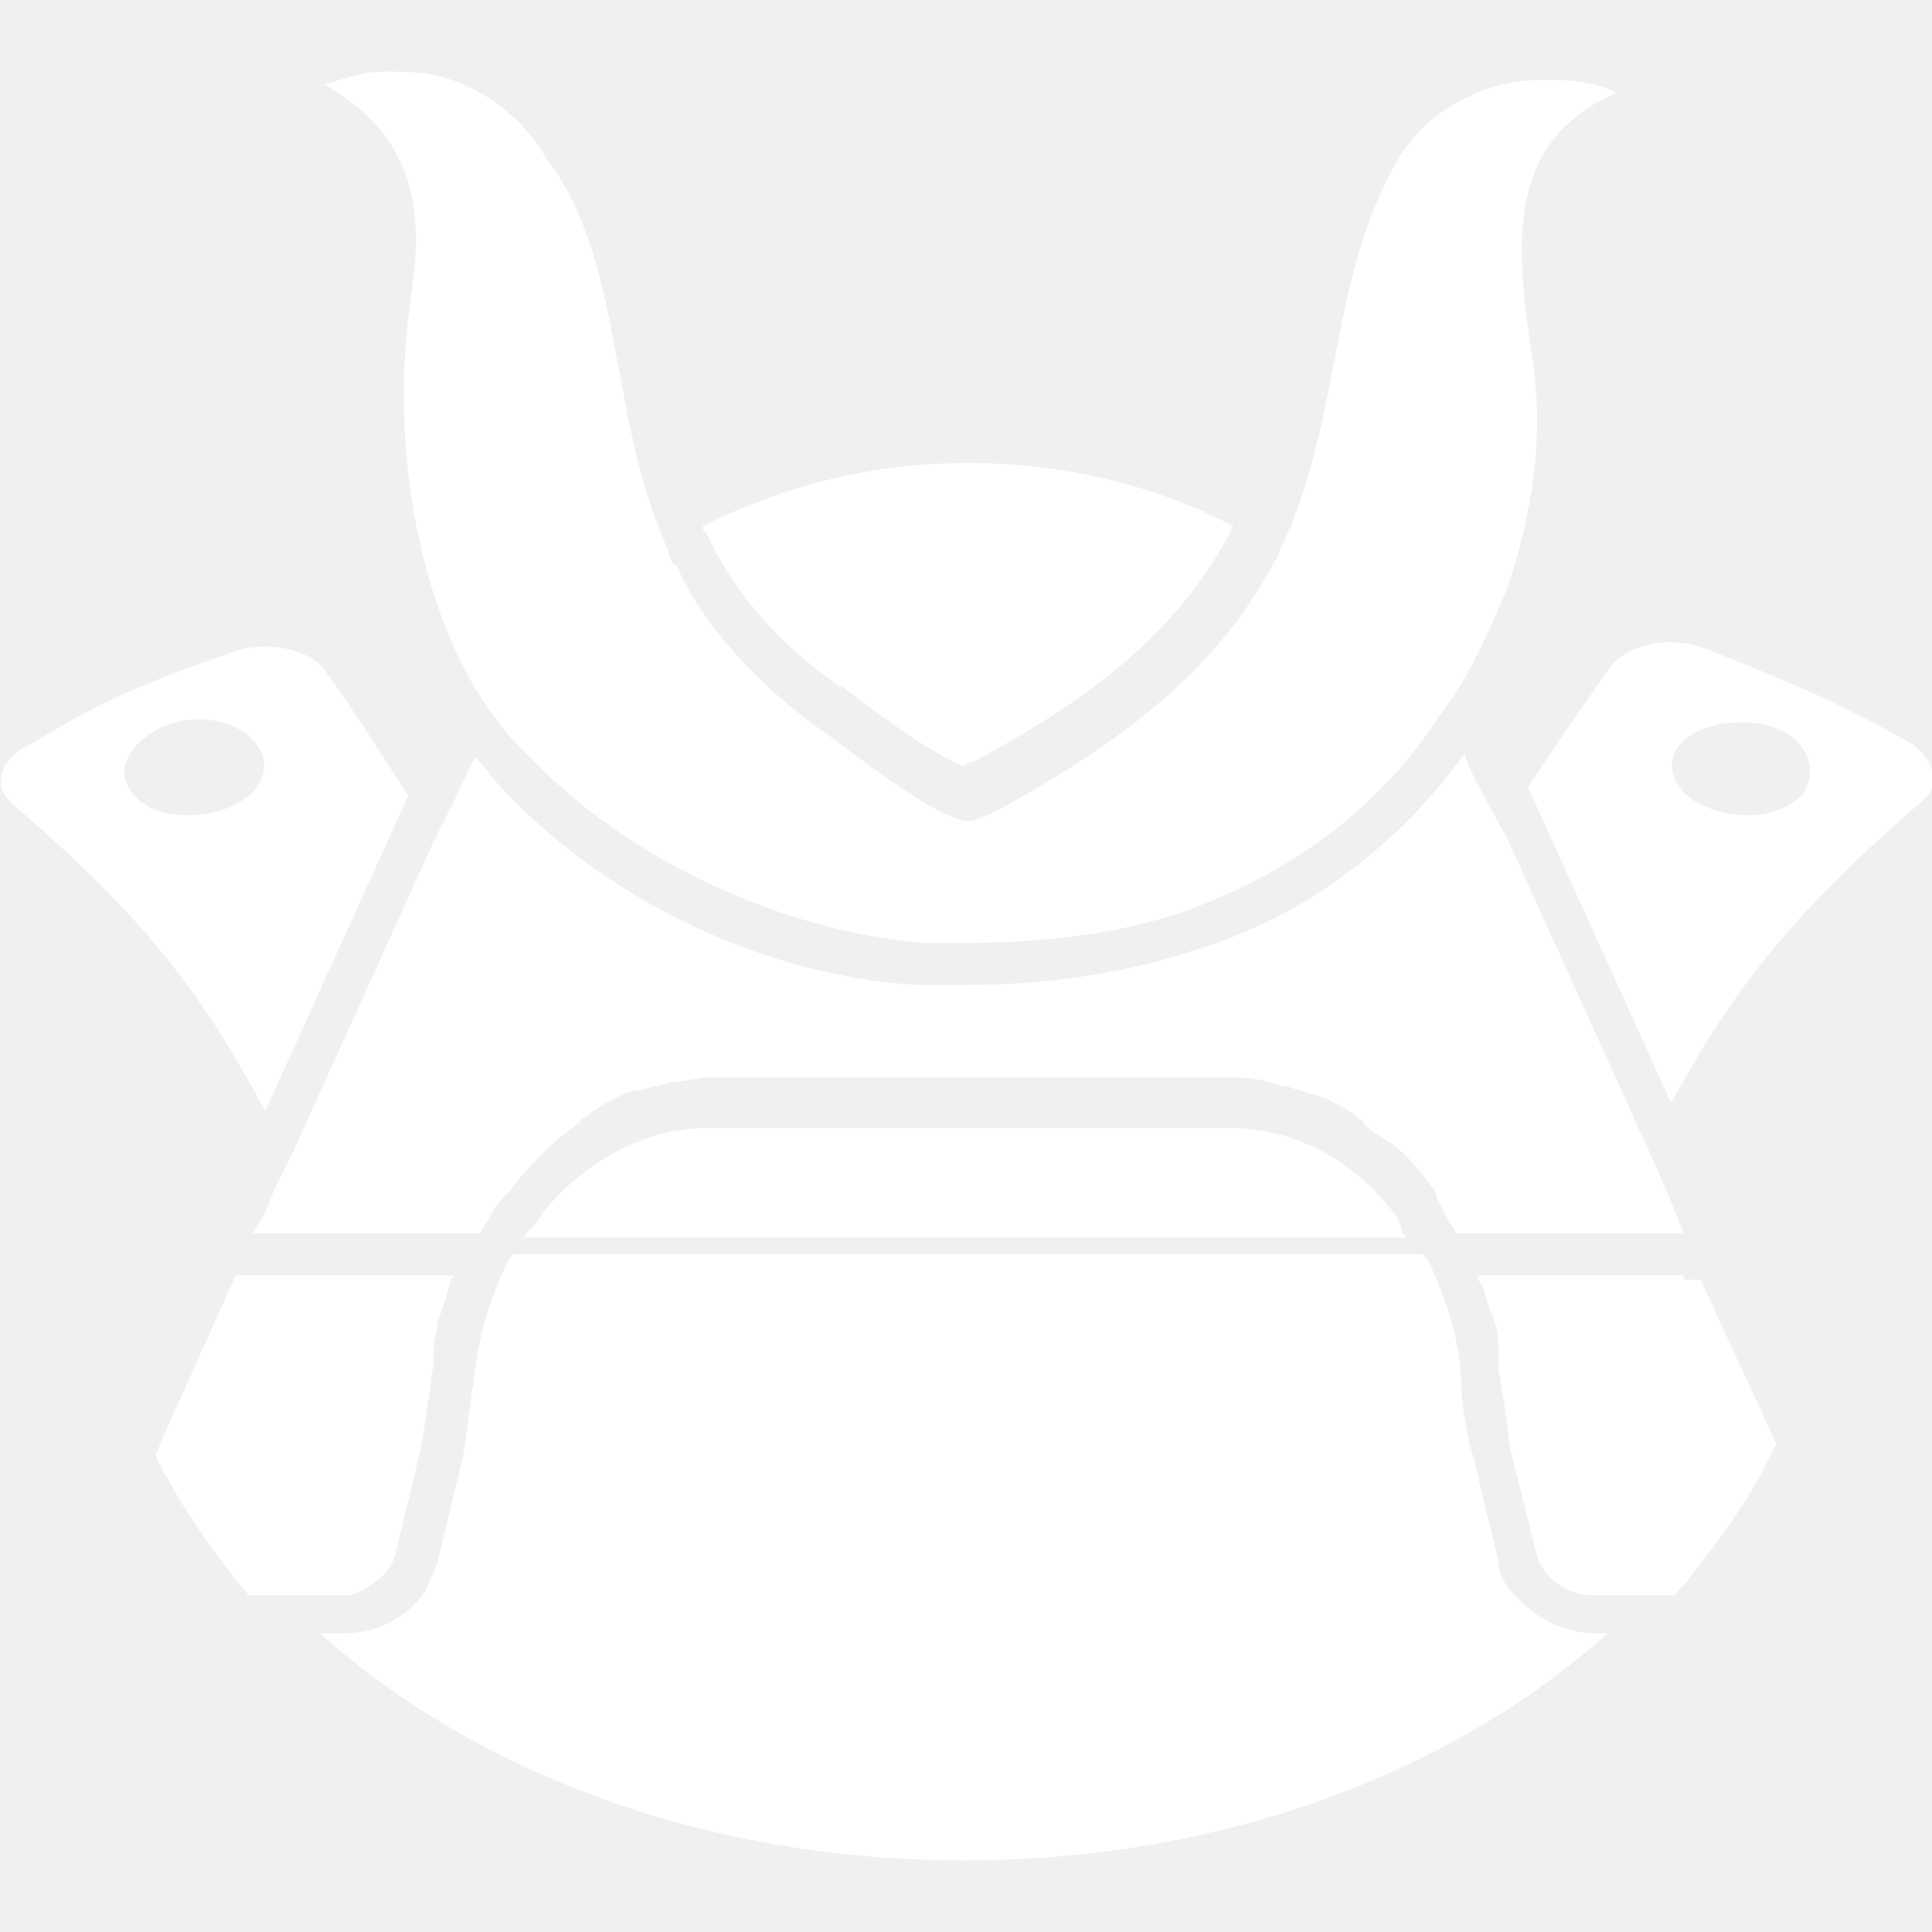
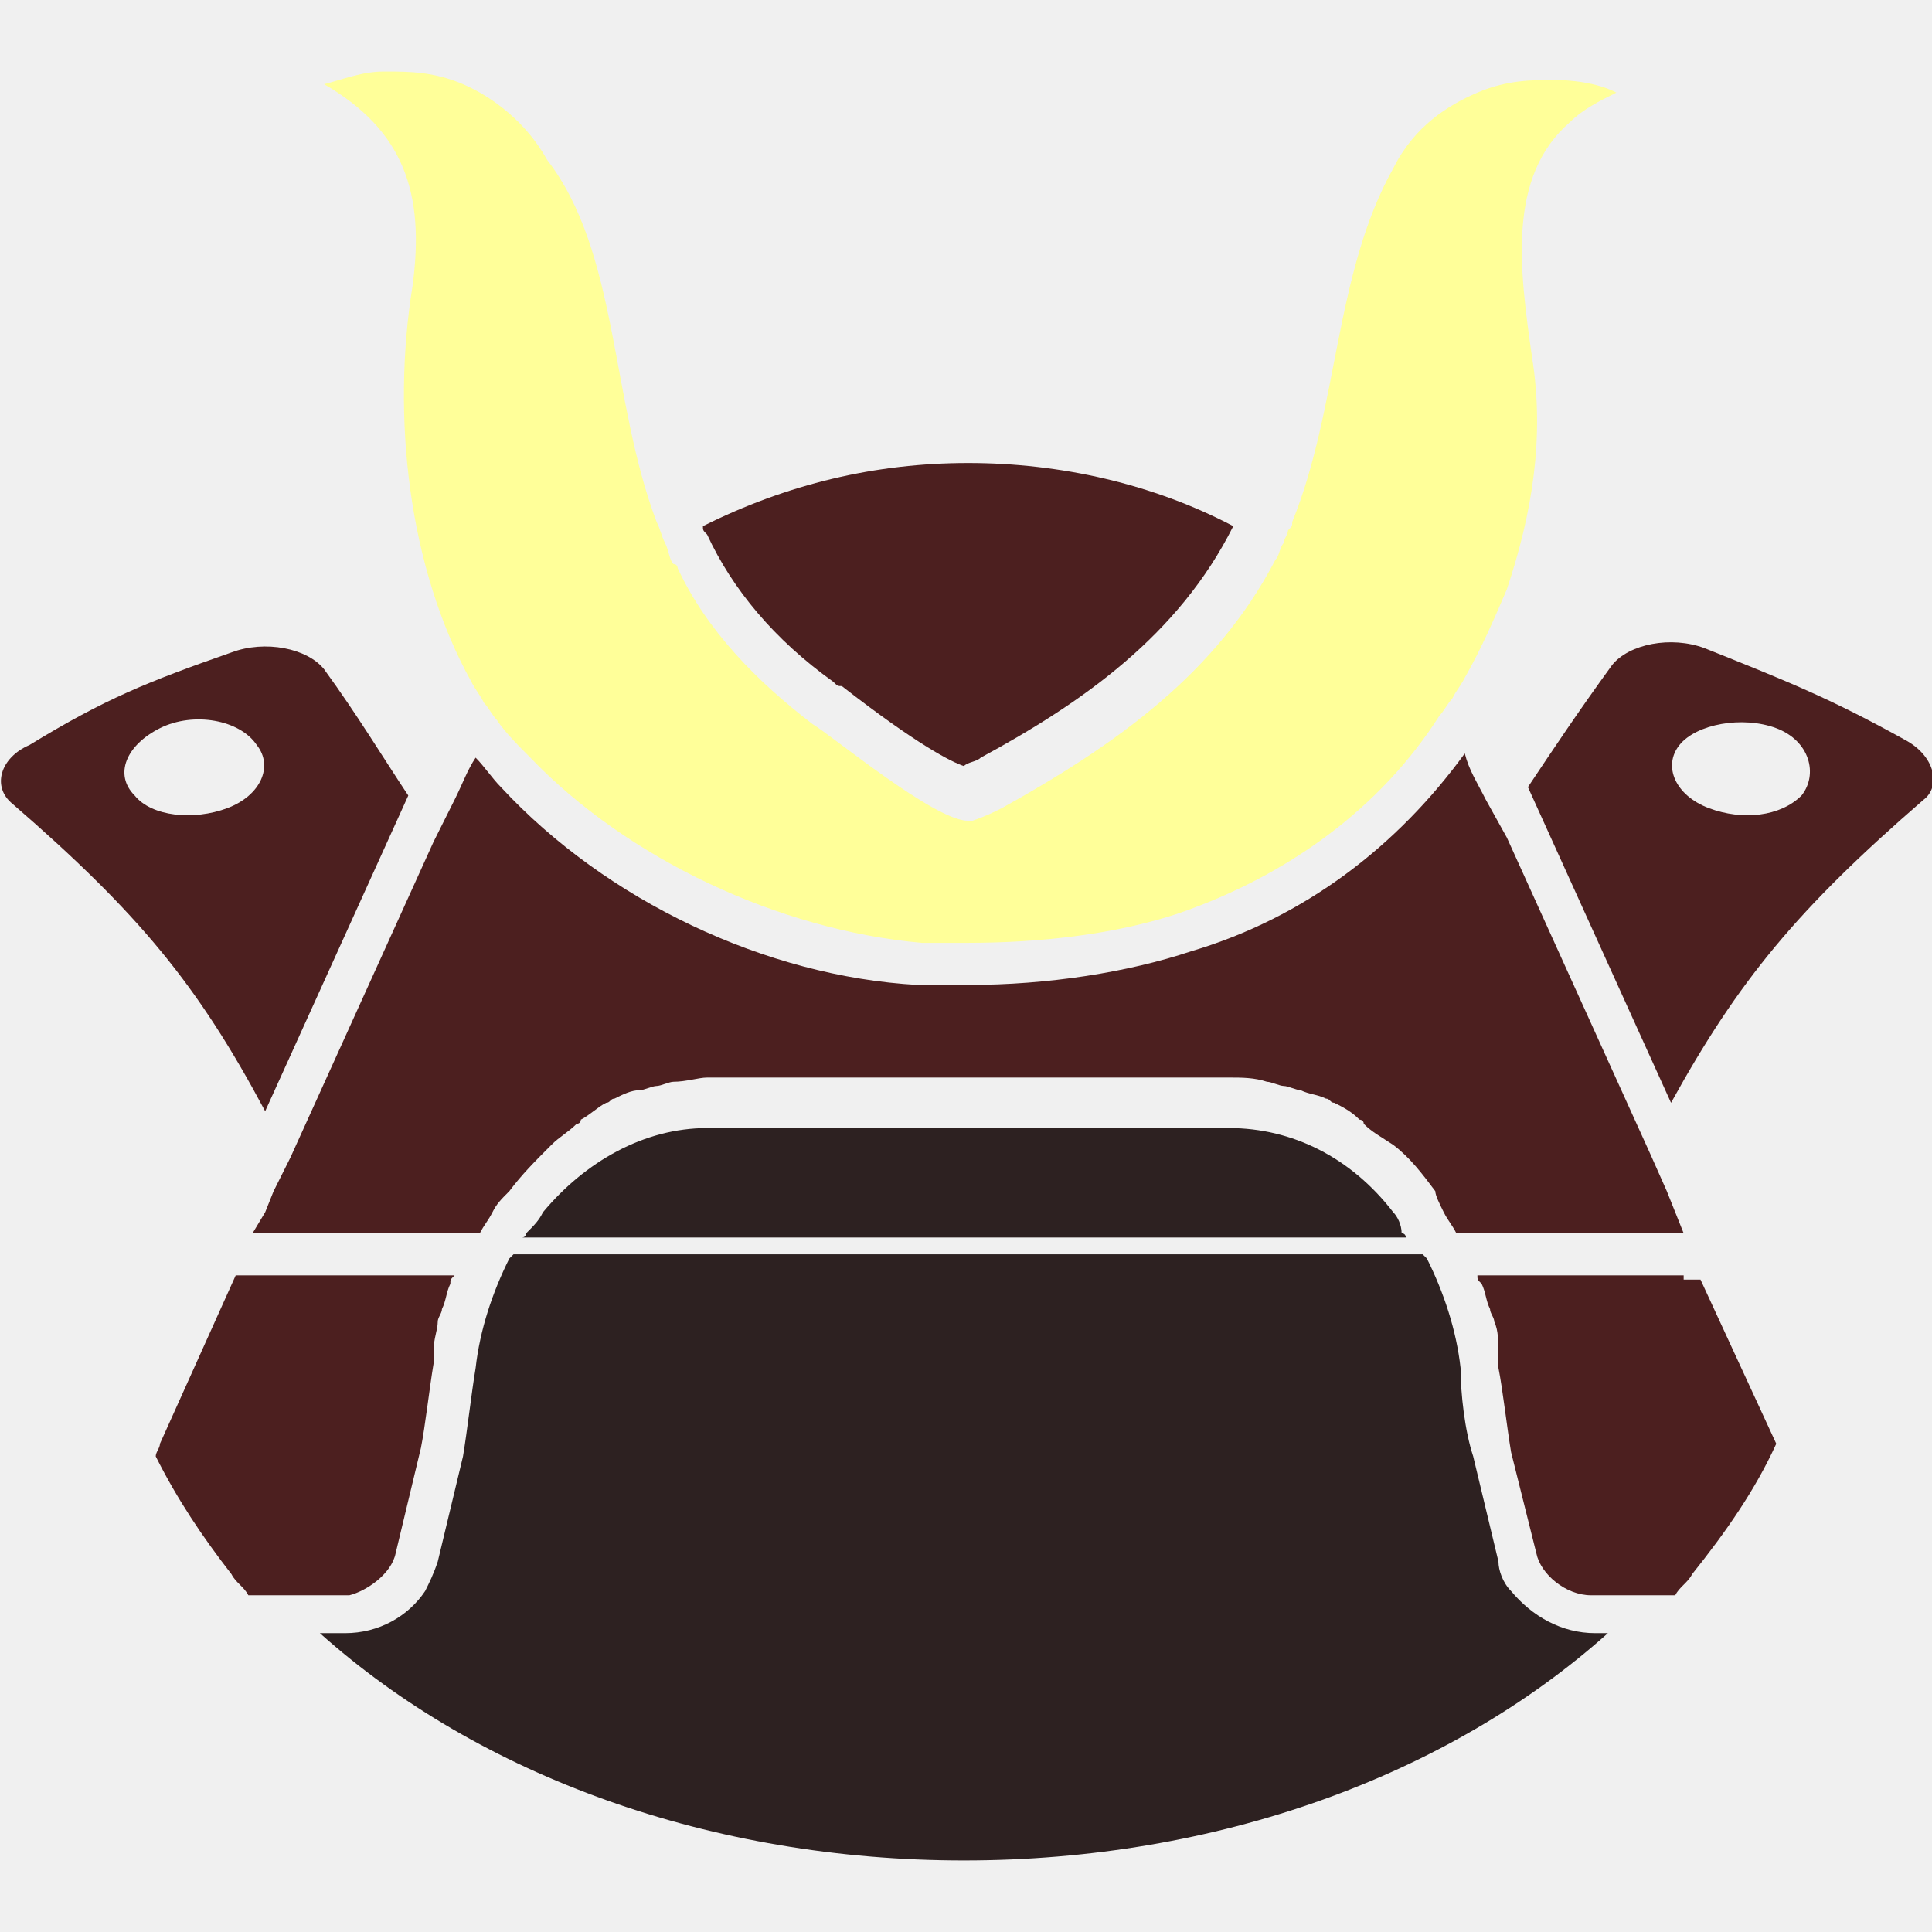
<svg xmlns="http://www.w3.org/2000/svg" version="1.1" id="Capa_1" x="0px" y="0px" viewBox="0 0 45.9 45.9" style="enable-background:new 0 0 45.9 45.9;" xml:space="preserve">
  <style type="text/css">
- 	.st0{fill:#FFFFFF;}
+ 	.st0{fill:#2D2121;}
+ 	.st1{fill:#4C1F1F;}
+ 	.st2{fill:#FFFF99;}
</style>
  <g>
    <g>
      <path class="st0" d="M35.9,37.8c-0.2-0.2-0.3-0.5-0.3-0.7L35,34.6c-0.2-0.6-0.3-1.5-0.3-2.1c-0.1-0.9-0.4-1.8-0.8-2.6l-0.1-0.1    H12.2l-0.1,0.1c-0.4,0.8-0.7,1.7-0.8,2.6c-0.1,0.6-0.2,1.5-0.3,2.1l-0.6,2.5c-0.1,0.3-0.2,0.5-0.3,0.7c-0.4,0.6-1.1,1-1.9,1H7.6    c3.8,3.4,9.3,5.4,15.3,5.4s11.5-2,15.3-5.4h-0.3C37.1,38.8,36.4,38.4,35.9,37.8z" />
-       <path class="st0" d="M45.3,17.6c-1.8-1-2.8-1.4-4.8-2.2c-0.8-0.3-1.8-0.1-2.2,0.4c-0.8,1.1-1.4,2-2,2.9l3.4,7.5    c1.6-2.9,3-4.6,6-7.2C46.1,18.7,46,18,45.3,17.6z M42.8,18.9c-0.5,0.5-1.4,0.6-2.2,0.3c-0.8-0.3-1.1-1-0.7-1.5    c0.4-0.5,1.5-0.7,2.3-0.4C43,17.6,43.2,18.4,42.8,18.9z" />
+       <path class="st1" d="M45.3,17.6c-1.8-1-2.8-1.4-4.8-2.2c-0.8-0.3-1.8-0.1-2.2,0.4c-0.8,1.1-1.4,2-2,2.9l3.4,7.5    c1.6-2.9,3-4.6,6-7.2C46.1,18.7,46,18,45.3,17.6z M42.8,18.9c-0.5,0.5-1.4,0.6-2.2,0.3c-0.8-0.3-1.1-1-0.7-1.5    c0.4-0.5,1.5-0.7,2.3-0.4C43,17.6,43.2,18.4,42.8,18.9z" />
      <path class="st0" d="M33.1,28.8c-1-1.3-2.4-2-3.9-2H16.8c-1.5,0-2.9,0.8-3.9,2c-0.1,0.2-0.2,0.3-0.4,0.5c0,0,0,0.1-0.1,0.1h21    c0,0,0-0.1-0.1-0.1C33.3,29.1,33.2,28.9,33.1,28.8z" />
-       <path class="st0" d="M9.4,36.9l0.6-2.5c0,0,0,0,0,0c0.1-0.5,0.2-1.4,0.3-2c0,0,0,0,0-0.1c0-0.1,0-0.1,0-0.2c0-0.3,0.1-0.5,0.1-0.7    c0-0.1,0.1-0.2,0.1-0.3c0.1-0.2,0.1-0.4,0.2-0.6c0-0.1,0-0.1,0.1-0.2h0h-0.5H6H5.6l-1.8,4c0,0.1-0.1,0.2-0.1,0.3    c0.5,1,1.1,1.9,1.8,2.8c0.1,0.2,0.3,0.3,0.4,0.5h2.4C8.7,37.8,9.3,37.4,9.4,36.9z" />
-       <path class="st0" d="M40,30.3L40,30.3l-4.4,0h-0.5h0c0,0.1,0,0.1,0.1,0.2c0.1,0.2,0.1,0.4,0.2,0.6c0,0.1,0.1,0.2,0.1,0.3    c0.1,0.2,0.1,0.5,0.1,0.8c0,0.1,0,0.1,0,0.2c0,0,0,0,0,0.1c0.1,0.5,0.2,1.4,0.3,2l0.3,1.2l0.3,1.2c0.1,0.5,0.7,1,1.3,1h2    c0.1-0.2,0.3-0.3,0.4-0.5c0.8-1,1.5-2,2-3.1l-1.8-3.9H40z" />
-       <path class="st0" d="M9.7,18.9c-0.6-0.9-1.2-1.9-2-3c-0.4-0.5-1.4-0.7-2.2-0.4c-2,0.7-3,1.1-4.8,2.2C0,18-0.2,18.7,0.3,19.1    c3,2.6,4.4,4.3,6,7.3L9.7,18.9z M5.4,19.2c-0.8,0.3-1.8,0.2-2.2-0.3c-0.5-0.5-0.2-1.2,0.6-1.6s1.9-0.2,2.3,0.4    C6.5,18.2,6.2,18.9,5.4,19.2z" />
-       <path class="st0" d="M19.8,16.2c0.1,0.1,0.1,0.1,0.2,0.1c1.8,1.4,2.6,1.8,2.9,1.9c0.1-0.1,0.3-0.1,0.4-0.2c2.4-1.3,4.7-2.9,6-5.5    c-1.9-1-4.1-1.5-6.3-1.5c-2.2,0-4.3,0.5-6.3,1.5c0,0.1,0,0.1,0.1,0.2C17.4,14,18.4,15.2,19.8,16.2z" />
-       <path class="st0" d="M34.3,28.8C34.3,28.8,34.3,28.8,34.3,28.8c0.1,0.2,0.2,0.3,0.3,0.5h0.6H40l-0.2-0.5l-0.2-0.5l-0.4-0.9    l-3.4-7.5L35.3,19c-0.2-0.4-0.4-0.7-0.5-1.1c-1.6,2.2-3.8,3.9-6.5,4.7c-1.5,0.5-3.4,0.8-5.3,0.8c-0.4,0-0.8,0-1.2,0    c-3.6-0.2-7.4-2-9.9-4.7c-0.2-0.2-0.4-0.5-0.6-0.7c-0.2,0.3-0.3,0.6-0.5,1L10.3,20l-3.4,7.5l-0.4,0.8l-0.2,0.5L6,29.3h4.8h0.6    c0.1-0.2,0.2-0.3,0.3-0.5c0.1-0.2,0.2-0.3,0.4-0.5c0.3-0.4,0.6-0.7,1-1.1c0,0,0,0,0,0c0.2-0.2,0.4-0.3,0.6-0.5c0,0,0.1,0,0.1-0.1    c0.2-0.1,0.4-0.3,0.6-0.4c0.1,0,0.1-0.1,0.2-0.1c0.2-0.1,0.4-0.2,0.6-0.2c0.1,0,0.3-0.1,0.4-0.1c0.1,0,0.3-0.1,0.4-0.1    c0.3,0,0.6-0.1,0.8-0.1h12.4c0.3,0,0.6,0,0.9,0.1c0.1,0,0.3,0.1,0.4,0.1c0.1,0,0.3,0.1,0.4,0.1c0.2,0.1,0.4,0.1,0.6,0.2    c0.1,0,0.1,0.1,0.2,0.1c0.2,0.1,0.4,0.2,0.6,0.4c0,0,0.1,0,0.1,0.1c0.2,0.2,0.4,0.3,0.7,0.5c0,0,0,0,0,0c0.4,0.3,0.7,0.7,1,1.1    C34.1,28.4,34.2,28.6,34.3,28.8z" />
-       <path class="st0" d="M9.8,6.8c-0.5,3.1-0.1,6.7,1.4,9.4c0.1,0.2,0.2,0.3,0.3,0.5c0.1,0.1,0.2,0.3,0.3,0.4c0.2,0.3,0.5,0.6,0.8,0.9    c2.3,2.4,5.9,4.1,9.3,4.4c0.4,0,0.7,0,1.1,0c1.7,0,3.5-0.2,5-0.7c2.6-0.9,4.8-2.5,6.2-4.7c0.1-0.1,0.2-0.3,0.3-0.4    c0.1-0.2,0.2-0.3,0.3-0.5c0.4-0.7,0.7-1.4,1-2.1c0.6-1.8,0.9-3.6,0.6-5.5c-0.3-2.1-0.6-4.3,0.9-5.6c0.3-0.3,0.7-0.5,1.1-0.7    c0,0-0.5-0.3-1.5-0.3c-0.5,0-1.1,0-1.8,0.3c-0.7,0.3-1.5,0.8-2,1.8c-1.4,2.5-1.3,5.7-2.4,8.4c0,0.1,0,0.1-0.1,0.2    c0,0.1-0.1,0.2-0.1,0.3c-0.1,0.1-0.1,0.3-0.2,0.4c-1.4,2.7-3.8,4.4-6.5,5.9c-0.2,0.1-0.4,0.2-0.7,0.3c0,0-0.1,0-0.1,0    c-0.8,0-3.2-2-3.7-2.3c-1.3-1-2.5-2.2-3.2-3.7c0,0,0-0.1-0.1-0.1c-0.1-0.1-0.1-0.3-0.2-0.5c-0.1-0.2-0.1-0.3-0.2-0.5    C14.5,9.5,14.7,6,13,3.8c-0.5-0.9-1.3-1.5-2-1.8c-0.7-0.3-1.3-0.3-1.8-0.3c0,0-0.1,0-0.1,0c-0.5,0-1,0.2-1.4,0.3    C9.6,3.1,10.1,4.6,9.8,6.8z" />
+       <path class="st1" d="M9.4,36.9l0.6-2.5l0,0c0.1-0.5,0.2-1.4,0.3-2c0,0,0,0,0-0.1s0-0.1,0-0.2c0-0.3,0.1-0.5,0.1-0.7    c0-0.1,0.1-0.2,0.1-0.3c0.1-0.2,0.1-0.4,0.2-0.6c0-0.1,0-0.1,0.1-0.2l0,0h-0.5H6H5.6l-1.8,4c0,0.1-0.1,0.2-0.1,0.3    c0.5,1,1.1,1.9,1.8,2.8c0.1,0.2,0.3,0.3,0.4,0.5h2.4C8.7,37.8,9.3,37.4,9.4,36.9z" />
+       <path class="st1" d="M40,30.3L40,30.3h-4.4h-0.5l0,0c0,0.1,0,0.1,0.1,0.2c0.1,0.2,0.1,0.4,0.2,0.6c0,0.1,0.1,0.2,0.1,0.3    c0.1,0.2,0.1,0.5,0.1,0.8c0,0.1,0,0.1,0,0.2c0,0,0,0,0,0.1c0.1,0.5,0.2,1.4,0.3,2l0.3,1.2l0.3,1.2c0.1,0.5,0.7,1,1.3,1h2    c0.1-0.2,0.3-0.3,0.4-0.5c0.8-1,1.5-2,2-3.1l-1.8-3.9H40V30.3z" />
+       <path class="st1" d="M9.7,18.9c-0.6-0.9-1.2-1.9-2-3c-0.4-0.5-1.4-0.7-2.2-0.4c-2,0.7-3,1.1-4.8,2.2c-0.7,0.3-0.9,1-0.4,1.4    c3,2.6,4.4,4.3,6,7.3L9.7,18.9z M5.4,19.2c-0.8,0.3-1.8,0.2-2.2-0.3c-0.5-0.5-0.2-1.2,0.6-1.6s1.9-0.2,2.3,0.4    C6.5,18.2,6.2,18.9,5.4,19.2z" />
+       <path class="st1" d="M19.8,16.2c0.1,0.1,0.1,0.1,0.2,0.1c1.8,1.4,2.6,1.8,2.9,1.9c0.1-0.1,0.3-0.1,0.4-0.2c2.4-1.3,4.7-2.9,6-5.5    c-1.9-1-4.1-1.5-6.3-1.5s-4.3,0.5-6.3,1.5c0,0.1,0,0.1,0.1,0.2C17.4,14,18.4,15.2,19.8,16.2z" />
+       <path class="st1" d="M34.3,28.8L34.3,28.8c0.1,0.2,0.2,0.3,0.3,0.5h0.6H40l-0.2-0.5l-0.2-0.5l-0.4-0.9l-3.4-7.5L35.3,19    c-0.2-0.4-0.4-0.7-0.5-1.1c-1.6,2.2-3.8,3.9-6.5,4.7c-1.5,0.5-3.4,0.8-5.3,0.8c-0.4,0-0.8,0-1.2,0c-3.6-0.2-7.4-2-9.9-4.7    c-0.2-0.2-0.4-0.5-0.6-0.7c-0.2,0.3-0.3,0.6-0.5,1l-0.5,1l-3.4,7.5l-0.4,0.8l-0.2,0.5L6,29.3h4.8h0.6c0.1-0.2,0.2-0.3,0.3-0.5    s0.2-0.3,0.4-0.5c0.3-0.4,0.6-0.7,1-1.1l0,0c0.2-0.2,0.4-0.3,0.6-0.5c0,0,0.1,0,0.1-0.1c0.2-0.1,0.4-0.3,0.6-0.4    c0.1,0,0.1-0.1,0.2-0.1c0.2-0.1,0.4-0.2,0.6-0.2c0.1,0,0.3-0.1,0.4-0.1c0.1,0,0.3-0.1,0.4-0.1c0.3,0,0.6-0.1,0.8-0.1h12.4    c0.3,0,0.6,0,0.9,0.1c0.1,0,0.3,0.1,0.4,0.1s0.3,0.1,0.4,0.1c0.2,0.1,0.4,0.1,0.6,0.2c0.1,0,0.1,0.1,0.2,0.1    c0.2,0.1,0.4,0.2,0.6,0.4c0,0,0.1,0,0.1,0.1c0.2,0.2,0.4,0.3,0.7,0.5l0,0c0.4,0.3,0.7,0.7,1,1.1C34.1,28.4,34.2,28.6,34.3,28.8z" />
+       <path class="st2" d="M9.8,6.8c-0.5,3.1-0.1,6.7,1.4,9.4c0.1,0.2,0.2,0.3,0.3,0.5c0.1,0.1,0.2,0.3,0.3,0.4c0.2,0.3,0.5,0.6,0.8,0.9    c2.3,2.4,5.9,4.1,9.3,4.4c0.4,0,0.7,0,1.1,0c1.7,0,3.5-0.2,5-0.7c2.6-0.9,4.8-2.5,6.2-4.7c0.1-0.1,0.2-0.3,0.3-0.4    c0.1-0.2,0.2-0.3,0.3-0.5c0.4-0.7,0.7-1.4,1-2.1c0.6-1.8,0.9-3.6,0.6-5.5c-0.3-2.1-0.6-4.3,0.9-5.6c0.3-0.3,0.7-0.5,1.1-0.7    c0,0-0.5-0.3-1.5-0.3c-0.5,0-1.1,0-1.8,0.3S33.6,3,33.1,4c-1.4,2.5-1.3,5.7-2.4,8.4c0,0.1,0,0.1-0.1,0.2c0,0.1-0.1,0.2-0.1,0.3    c-0.1,0.1-0.1,0.3-0.2,0.4c-1.4,2.7-3.8,4.4-6.5,5.9c-0.2,0.1-0.4,0.2-0.7,0.3H23c-0.8,0-3.2-2-3.7-2.3c-1.3-1-2.5-2.2-3.2-3.7    c0,0,0-0.1-0.1-0.1c-0.1-0.1-0.1-0.3-0.2-0.5c-0.1-0.2-0.1-0.3-0.2-0.5C14.5,9.5,14.7,6,13,3.8c-0.5-0.9-1.3-1.5-2-1.8    S9.7,1.7,9.2,1.7H9.1c-0.5,0-1,0.2-1.4,0.3C9.6,3.1,10.1,4.6,9.8,6.8z" />
    </g>
  </g>
</svg>
